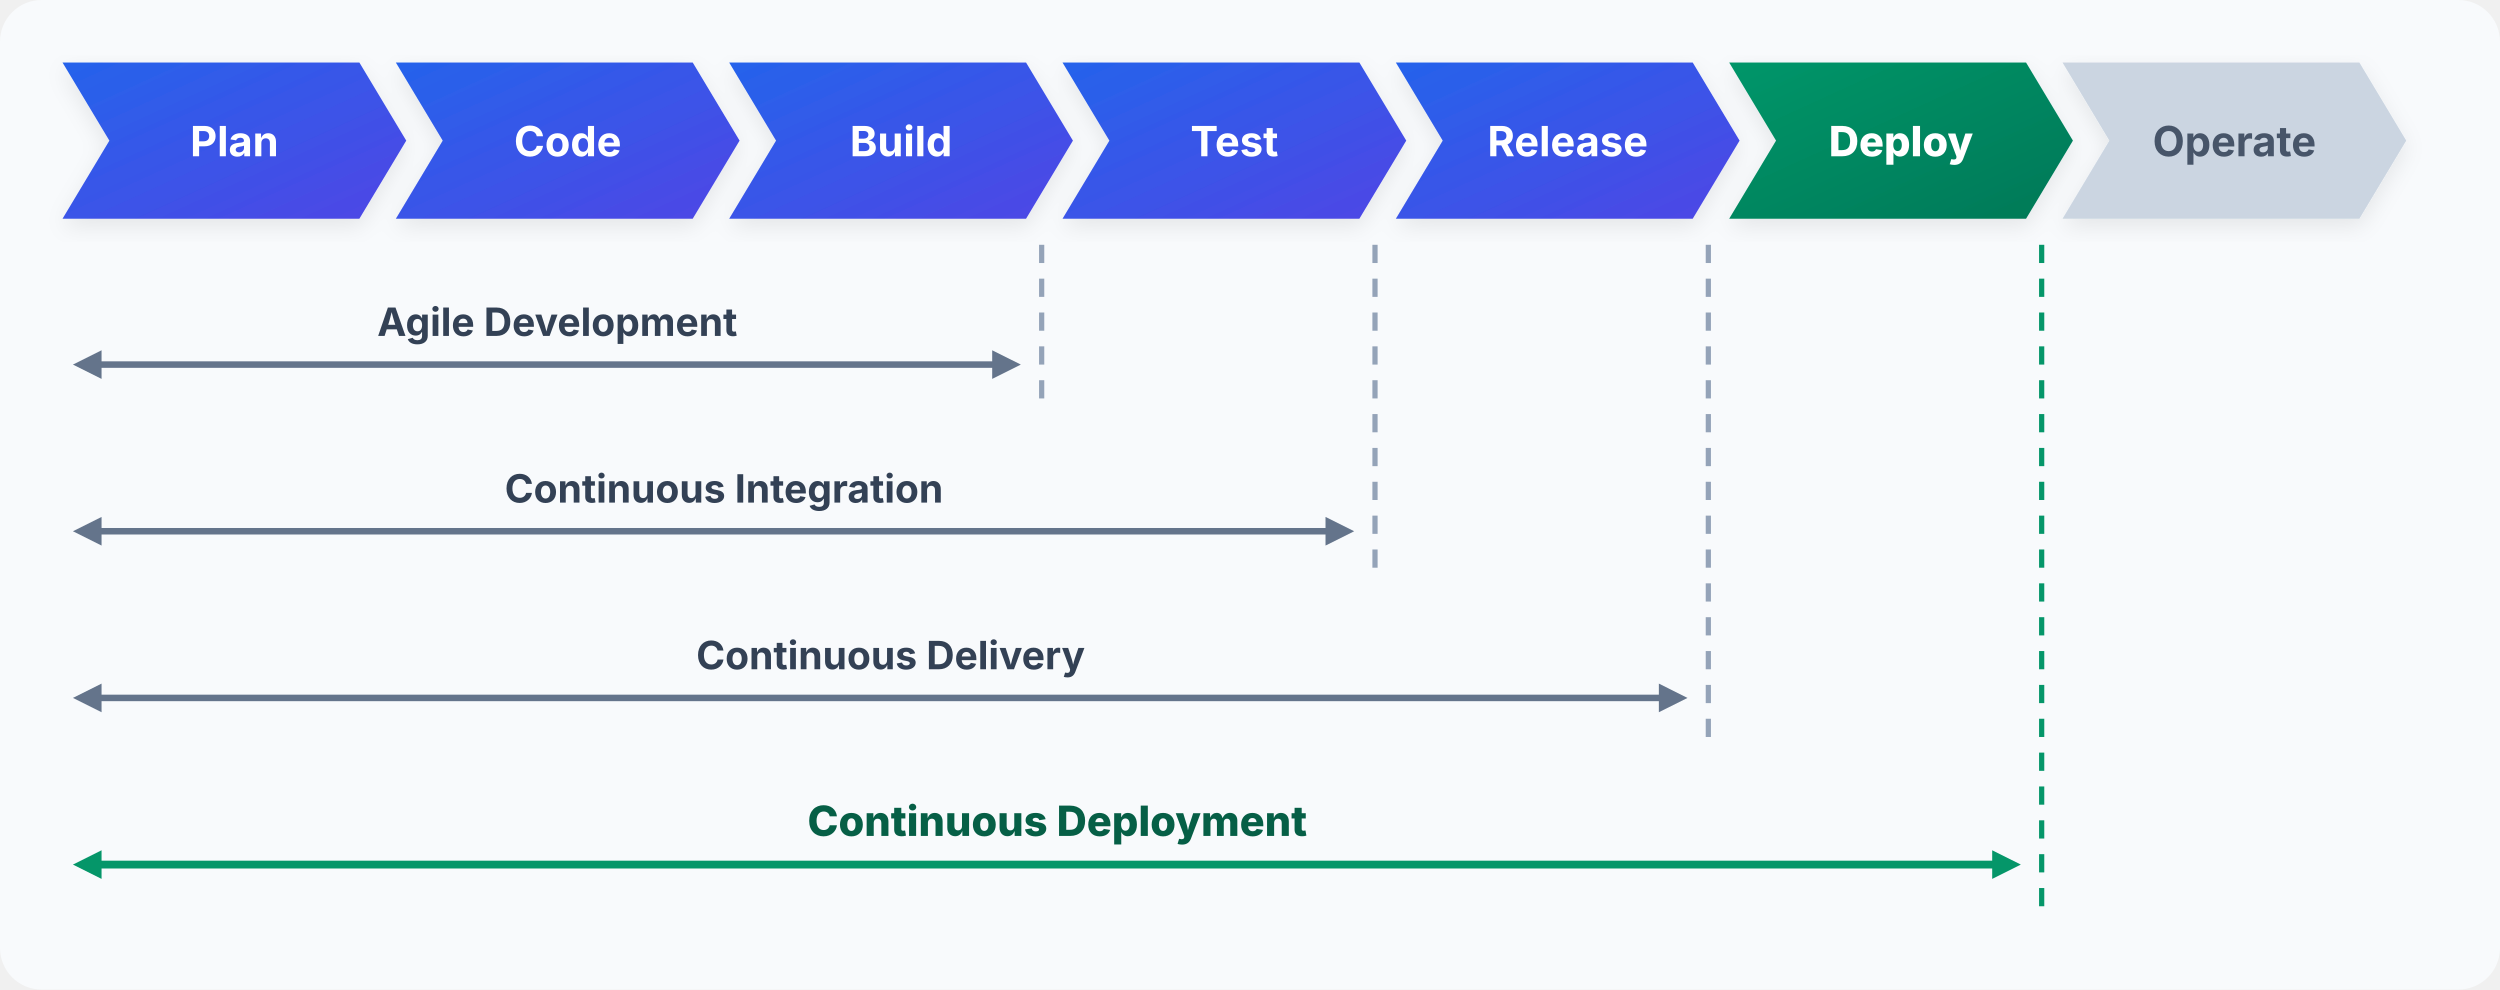
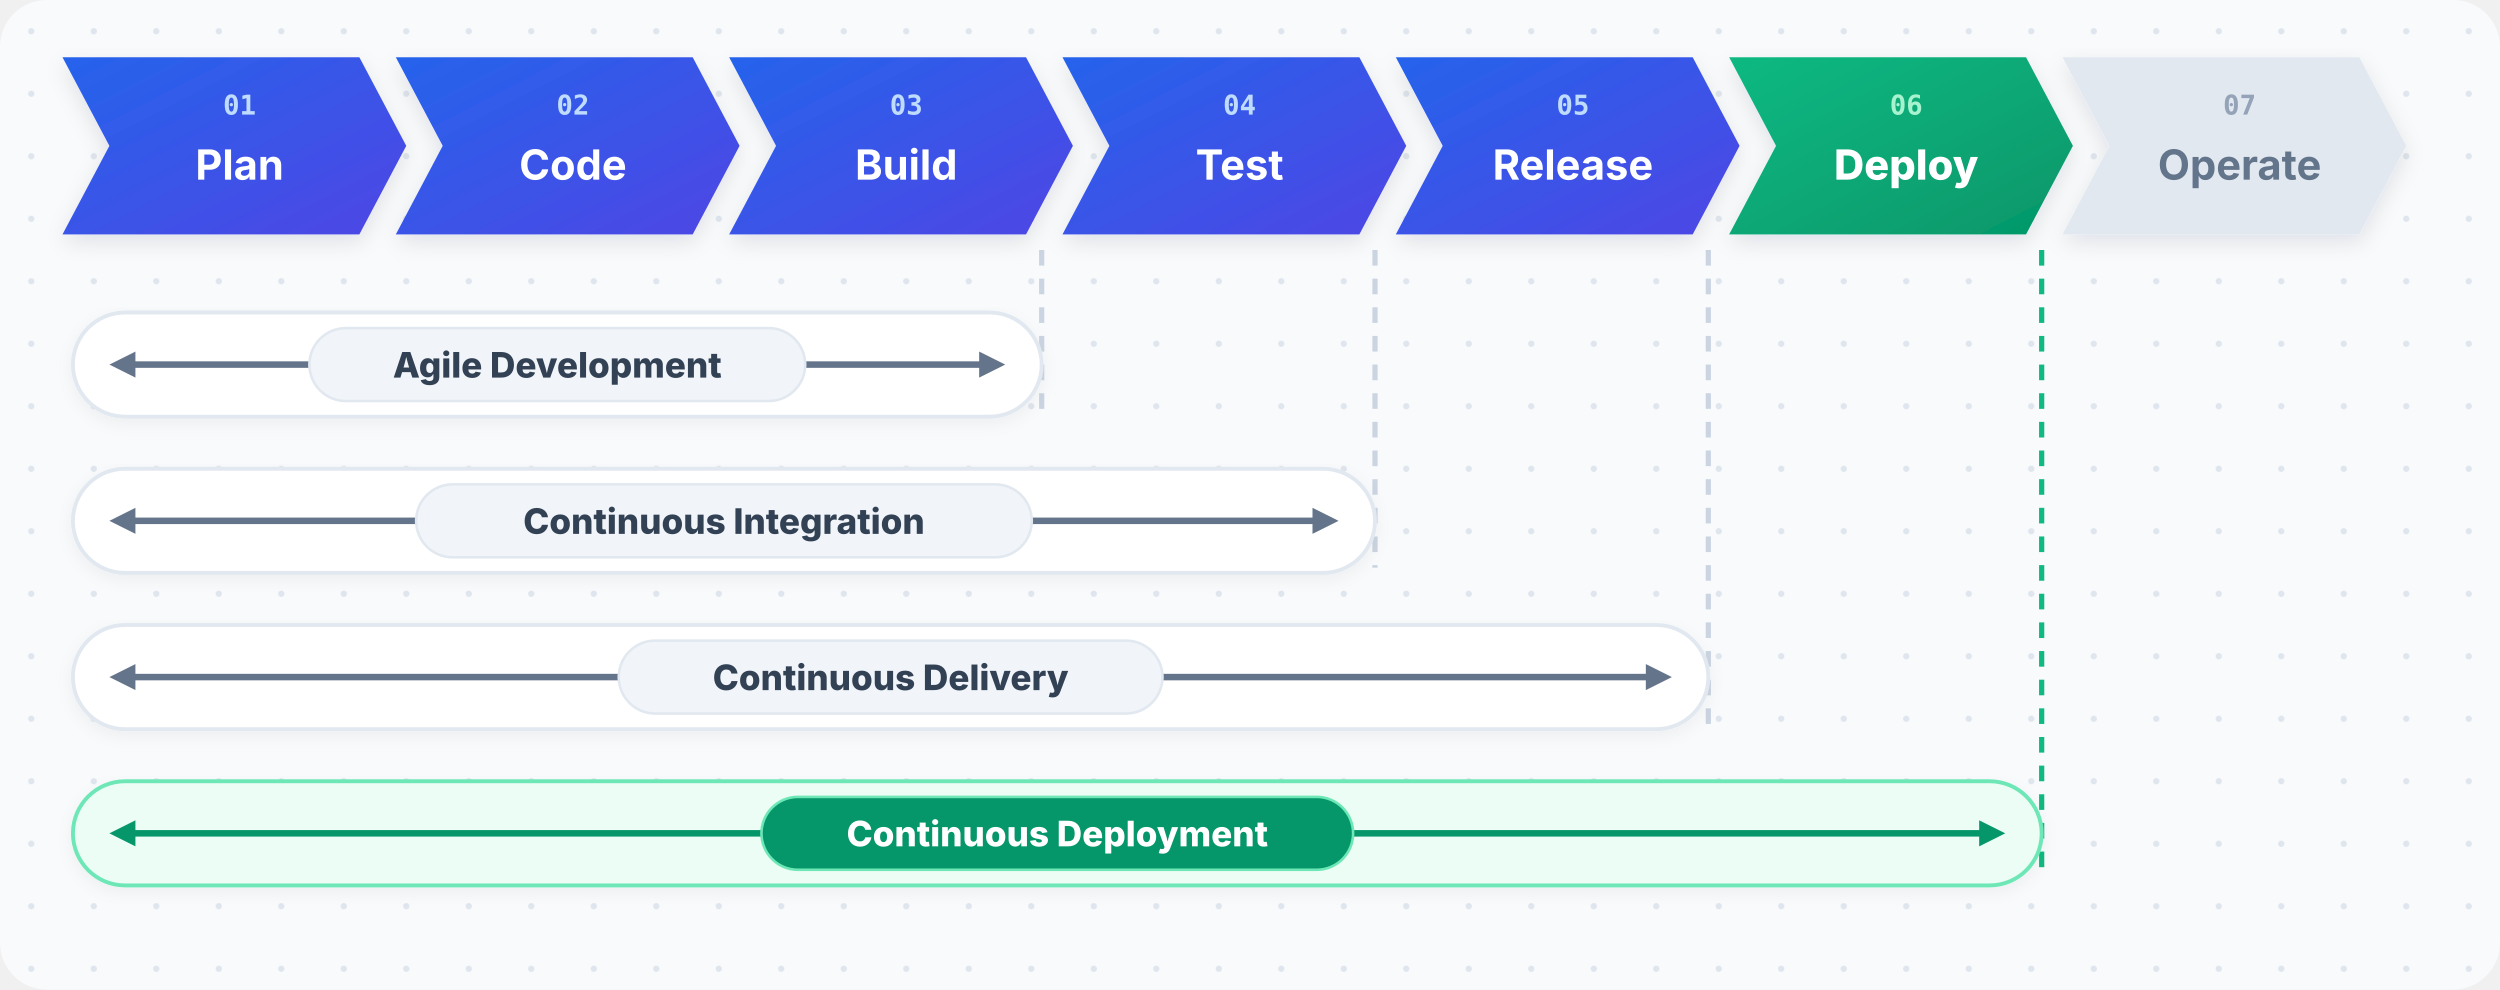
<svg xmlns="http://www.w3.org/2000/svg" viewBox="0 0 960 380" width="960" height="380" font-family="'Inter', -apple-system, BlinkMacSystemFont, 'Segoe UI', sans-serif">
  <defs>
+     <pattern id="plDots" width="24" height="24" patternUnits="userSpaceOnUse">
+       <circle cx="12" cy="12" r="1.2" fill="#cbd5e1" fill-opacity="0.55" />
+     </pattern>
    <linearGradient id="plActive" x1="0" y1="0" x2="1" y2="1">
      <stop offset="0%" stop-color="#2563eb" />
      <stop offset="100%" stop-color="#4f46e5" />
    </linearGradient>
    <linearGradient id="plHighlight" x1="0" y1="0" x2="1" y2="1">
-       <stop offset="0%" stop-color="#059669" />
-       <stop offset="100%" stop-color="#047857" />
+       <stop offset="0%" stop-color="#10b981" />
+       <stop offset="100%" stop-color="#059669" />
    </linearGradient>
    <filter id="plShadow" x="-10%" y="-10%" width="120%" height="125%">
-       <feDropShadow dx="0" dy="3" stdDeviation="4" flood-color="#0f172a" flood-opacity="0.08" />
+       <feDropShadow dx="0" dy="3" stdDeviation="4" flood-color="#0f172a" flood-opacity="0.10" />
+     </filter>
+     <filter id="plTrackShadow" x="-4%" y="-10%" width="108%" height="130%">
+       <feDropShadow dx="0" dy="2" stdDeviation="3" flood-color="#0f172a" flood-opacity="0.05" />
    </filter>
  </defs>
-   <rect width="960" height="380" rx="16" fill="#f8fafc" />
-   <line x1="400" y1="94" x2="400" y2="158" stroke="#94a3b8" stroke-width="2" stroke-dasharray="7 6" />
-   <line x1="528" y1="94" x2="528" y2="222" stroke="#94a3b8" stroke-width="2" stroke-dasharray="7 6" />
-   <line x1="656" y1="94" x2="656" y2="286" stroke="#94a3b8" stroke-width="2" stroke-dasharray="7 6" />
-   <line x1="784" y1="94" x2="784" y2="350" stroke="#059669" stroke-width="2" stroke-dasharray="7 6" />
+   <rect width="960" height="380" rx="18" fill="#f8fafc" />
+   <rect width="960" height="380" rx="18" fill="url(#plDots)" />
+   <line x1="400" y1="96" x2="400" y2="158" stroke="#cbd5e1" stroke-width="2" stroke-dasharray="6 5" />
+   <line x1="528" y1="96" x2="528" y2="218" stroke="#cbd5e1" stroke-width="2" stroke-dasharray="6 5" />
+   <line x1="656" y1="96" x2="656" y2="278" stroke="#cbd5e1" stroke-width="2" stroke-dasharray="6 5" />
+   <line x1="784" y1="96" x2="784" y2="338" stroke="#10b981" stroke-width="2" stroke-dasharray="6 5" />
  <g filter="url(#plShadow)">
-     <polygon points="24,24 138,24 156,54 138,84 24,84 42,54" fill="url(#plActive)" />
-     <text x="90.0" y="60" text-anchor="middle" font-size="16" font-weight="700" fill="#ffffff">Plan</text>
-     <polygon points="152,24 266,24 284,54 266,84 152,84 170,54" fill="url(#plActive)" />
-     <text x="218.0" y="60" text-anchor="middle" font-size="16" font-weight="700" fill="#ffffff">Code</text>
-     <polygon points="280,24 394,24 412,54 394,84 280,84 298,54" fill="url(#plActive)" />
-     <text x="346.0" y="60" text-anchor="middle" font-size="16" font-weight="700" fill="#ffffff">Build</text>
-     <polygon points="408,24 522,24 540,54 522,84 408,84 426,54" fill="url(#plActive)" />
-     <text x="474.0" y="60" text-anchor="middle" font-size="16" font-weight="700" fill="#ffffff">Test</text>
-     <polygon points="536,24 650,24 668,54 650,84 536,84 554,54" fill="url(#plActive)" />
-     <text x="602.0" y="60" text-anchor="middle" font-size="16" font-weight="700" fill="#ffffff">Release</text>
-     <polygon points="664,24 778,24 796,54 778,84 664,84 682,54" fill="url(#plHighlight)" />
-     <text x="730.0" y="60" text-anchor="middle" font-size="16" font-weight="800" fill="#ffffff">Deploy</text>
-     <polygon points="792,24 906,24 924,54 906,84 792,84 810,54" fill="#cbd5e1" />
-     <text x="858.0" y="60" text-anchor="middle" font-size="16" font-weight="700" fill="#475569">Operate</text>
+     <polygon points="24,22 138,22 156,56 138,90 24,90 42,56" fill="url(#plActive)" />
+     <text x="92.0" y="44" text-anchor="middle" font-family="'JetBrains Mono', monospace" font-size="10.5" font-weight="700" fill="#bfdbfe">01</text>
+     <text x="92.0" y="69" text-anchor="middle" font-size="16" font-weight="700" fill="#ffffff">Plan</text>
+     <polygon points="152,22 266,22 284,56 266,90 152,90 170,56" fill="url(#plActive)" />
+     <text x="220.0" y="44" text-anchor="middle" font-family="'JetBrains Mono', monospace" font-size="10.5" font-weight="700" fill="#bfdbfe">02</text>
+     <text x="220.0" y="69" text-anchor="middle" font-size="16" font-weight="700" fill="#ffffff">Code</text>
+     <polygon points="280,22 394,22 412,56 394,90 280,90 298,56" fill="url(#plActive)" />
+     <text x="348.0" y="44" text-anchor="middle" font-family="'JetBrains Mono', monospace" font-size="10.5" font-weight="700" fill="#bfdbfe">03</text>
+     <text x="348.0" y="69" text-anchor="middle" font-size="16" font-weight="700" fill="#ffffff">Build</text>
+     <polygon points="408,22 522,22 540,56 522,90 408,90 426,56" fill="url(#plActive)" />
+     <text x="476.0" y="44" text-anchor="middle" font-family="'JetBrains Mono', monospace" font-size="10.5" font-weight="700" fill="#bfdbfe">04</text>
+     <text x="476.0" y="69" text-anchor="middle" font-size="16" font-weight="700" fill="#ffffff">Test</text>
+     <polygon points="536,22 650,22 668,56 650,90 536,90 554,56" fill="url(#plActive)" />
+     <text x="604.0" y="44" text-anchor="middle" font-family="'JetBrains Mono', monospace" font-size="10.5" font-weight="700" fill="#bfdbfe">05</text>
+     <text x="604.0" y="69" text-anchor="middle" font-size="16" font-weight="700" fill="#ffffff">Release</text>
+     <polygon points="664,22 778,22 796,56 778,90 664,90 682,56" fill="url(#plHighlight)" />
+     <text x="732.0" y="44" text-anchor="middle" font-family="'JetBrains Mono', monospace" font-size="10.5" font-weight="700" fill="#a7f3d0">06</text>
+     <text x="732.0" y="69" text-anchor="middle" font-size="16" font-weight="800" fill="#ffffff">Deploy</text>
+     <polygon points="792,22 906,22 924,56 906,90 792,90 810,56" fill="#e2e8f0" />
+     <text x="860.0" y="44" text-anchor="middle" font-family="'JetBrains Mono', monospace" font-size="10.5" font-weight="700" fill="#94a3b8">07</text>
+     <text x="860.0" y="69" text-anchor="middle" font-size="16" font-weight="700" fill="#64748b">Operate</text>
  </g>
-   <text x="214.0" y="129" text-anchor="middle" font-size="15" font-weight="700" fill="#334155">Agile Development</text>
-   <line x1="38" y1="140" x2="382" y2="140" stroke="#64748b" stroke-width="2.5" />
-   <polygon points="28,140 39,134.5 39,145.5" fill="#64748b" />
-   <polygon points="392,140 381,134.5 381,145.5" fill="#64748b" />
-   <text x="278.0" y="193" text-anchor="middle" font-size="15" font-weight="700" fill="#334155">Continuous Integration</text>
-   <line x1="38" y1="204" x2="510" y2="204" stroke="#64748b" stroke-width="2.5" />
-   <polygon points="28,204 39,198.5 39,209.5" fill="#64748b" />
-   <polygon points="520,204 509,198.5 509,209.5" fill="#64748b" />
-   <text x="342.0" y="257" text-anchor="middle" font-size="15" font-weight="700" fill="#334155">Continuous Delivery</text>
-   <line x1="38" y1="268" x2="638" y2="268" stroke="#64748b" stroke-width="2.5" />
-   <polygon points="28,268 39,262.5 39,273.5" fill="#64748b" />
-   <polygon points="648,268 637,262.5 637,273.5" fill="#64748b" />
-   <text x="406.0" y="321" text-anchor="middle" font-size="16" font-weight="800" fill="#065f46">Continuous Deployment</text>
-   <line x1="38" y1="332" x2="766" y2="332" stroke="#059669" stroke-width="3" />
-   <polygon points="28,332 39,326.5 39,337.5" fill="#059669" />
-   <polygon points="776,332 765,326.5 765,337.5" fill="#059669" />
+   <g filter="url(#plTrackShadow)">
+     <rect x="28" y="120" width="372" height="40" rx="20" fill="#ffffff" stroke="#e2e8f0" stroke-width="1.5" />
+   </g>
+   <line x1="50" y1="140" x2="378" y2="140" stroke="#64748b" stroke-width="2.5" />
+   <polygon points="42,140 52,135 52,145" fill="#64748b" />
+   <polygon points="386,140 376,135 376,145" fill="#64748b" />
+   <rect x="118.8" y="126" width="190.4" height="28" rx="14" fill="#f1f5f9" stroke="#e2e8f0" stroke-width="1" />
+   <text x="214.0" y="145" text-anchor="middle" font-size="13.5" font-weight="800" fill="#334155">Agile Development</text>
+   <g filter="url(#plTrackShadow)">
+     <rect x="28" y="180" width="500" height="40" rx="20" fill="#ffffff" stroke="#e2e8f0" stroke-width="1.5" />
+   </g>
+   <line x1="50" y1="200" x2="506" y2="200" stroke="#64748b" stroke-width="2.5" />
+   <polygon points="42,200 52,195 52,205" fill="#64748b" />
+   <polygon points="514,200 504,195 504,205" fill="#64748b" />
+   <rect x="159.8" y="186" width="236.4" height="28" rx="14" fill="#f1f5f9" stroke="#e2e8f0" stroke-width="1" />
+   <text x="278.0" y="205" text-anchor="middle" font-size="13.5" font-weight="800" fill="#334155">Continuous Integration</text>
+   <g filter="url(#plTrackShadow)">
+     <rect x="28" y="240" width="628" height="40" rx="20" fill="#ffffff" stroke="#e2e8f0" stroke-width="1.5" />
+   </g>
+   <line x1="50" y1="260" x2="634" y2="260" stroke="#64748b" stroke-width="2.5" />
+   <polygon points="42,260 52,255 52,265" fill="#64748b" />
+   <polygon points="642,260 632,255 632,265" fill="#64748b" />
+   <rect x="237.6" y="246" width="208.8" height="28" rx="14" fill="#f1f5f9" stroke="#e2e8f0" stroke-width="1" />
+   <text x="342.0" y="265" text-anchor="middle" font-size="13.5" font-weight="800" fill="#334155">Continuous Delivery</text>
+   <g filter="url(#plTrackShadow)">
+     <rect x="28" y="300" width="756" height="40" rx="20" fill="#ecfdf5" stroke="#6ee7b7" stroke-width="1.5" />
+   </g>
+   <line x1="50" y1="320" x2="762" y2="320" stroke="#059669" stroke-width="2.5" />
+   <polygon points="42,320 52,315 52,325" fill="#059669" />
+   <polygon points="770,320 760,315 760,325" fill="#059669" />
+   <rect x="292.4" y="306" width="227.2" height="28" rx="14" fill="#059669" stroke="#6ee7b7" stroke-width="1" />
+   <text x="406.0" y="325" text-anchor="middle" font-size="13.5" font-weight="800" fill="#ffffff">Continuous Deployment</text>
</svg>
